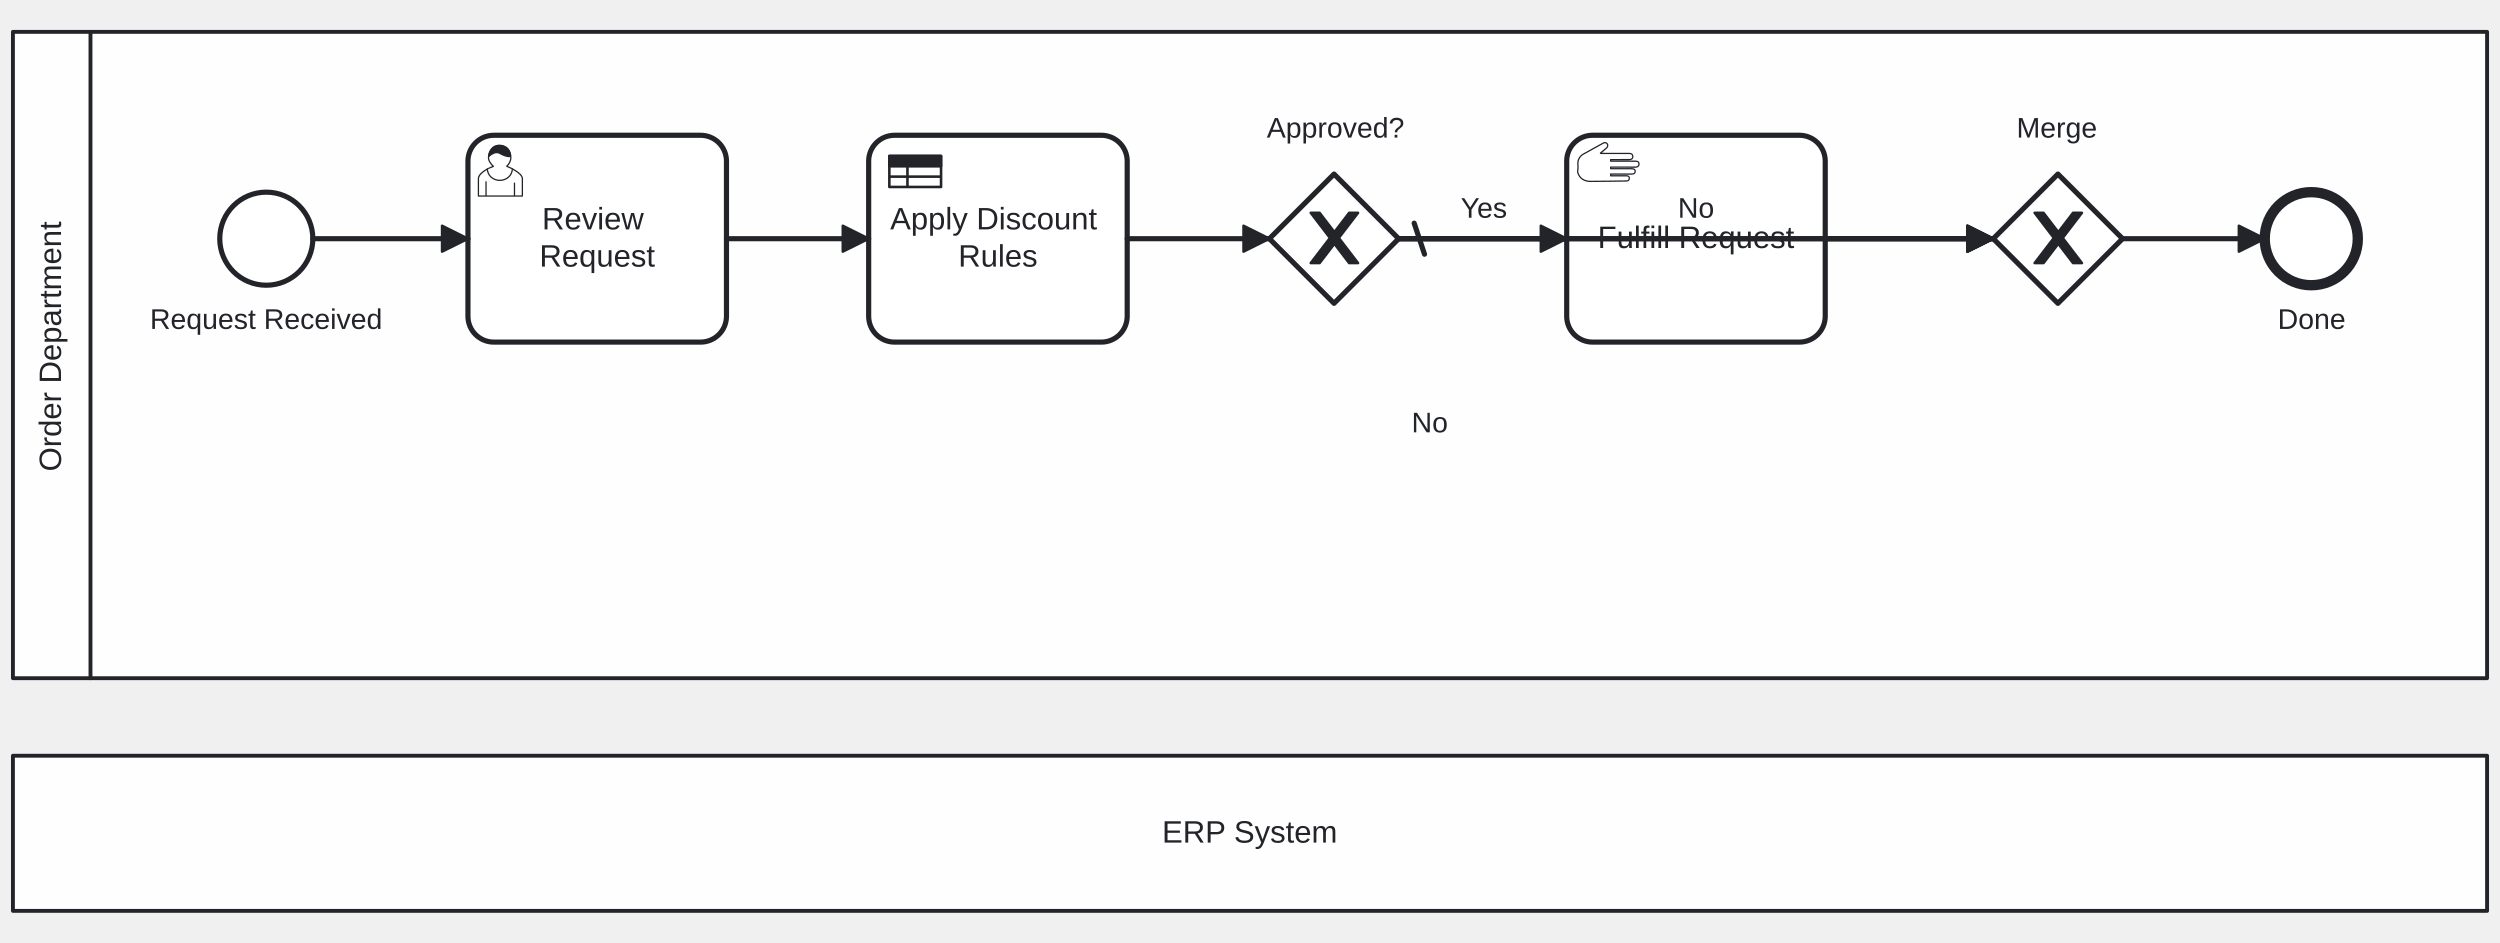
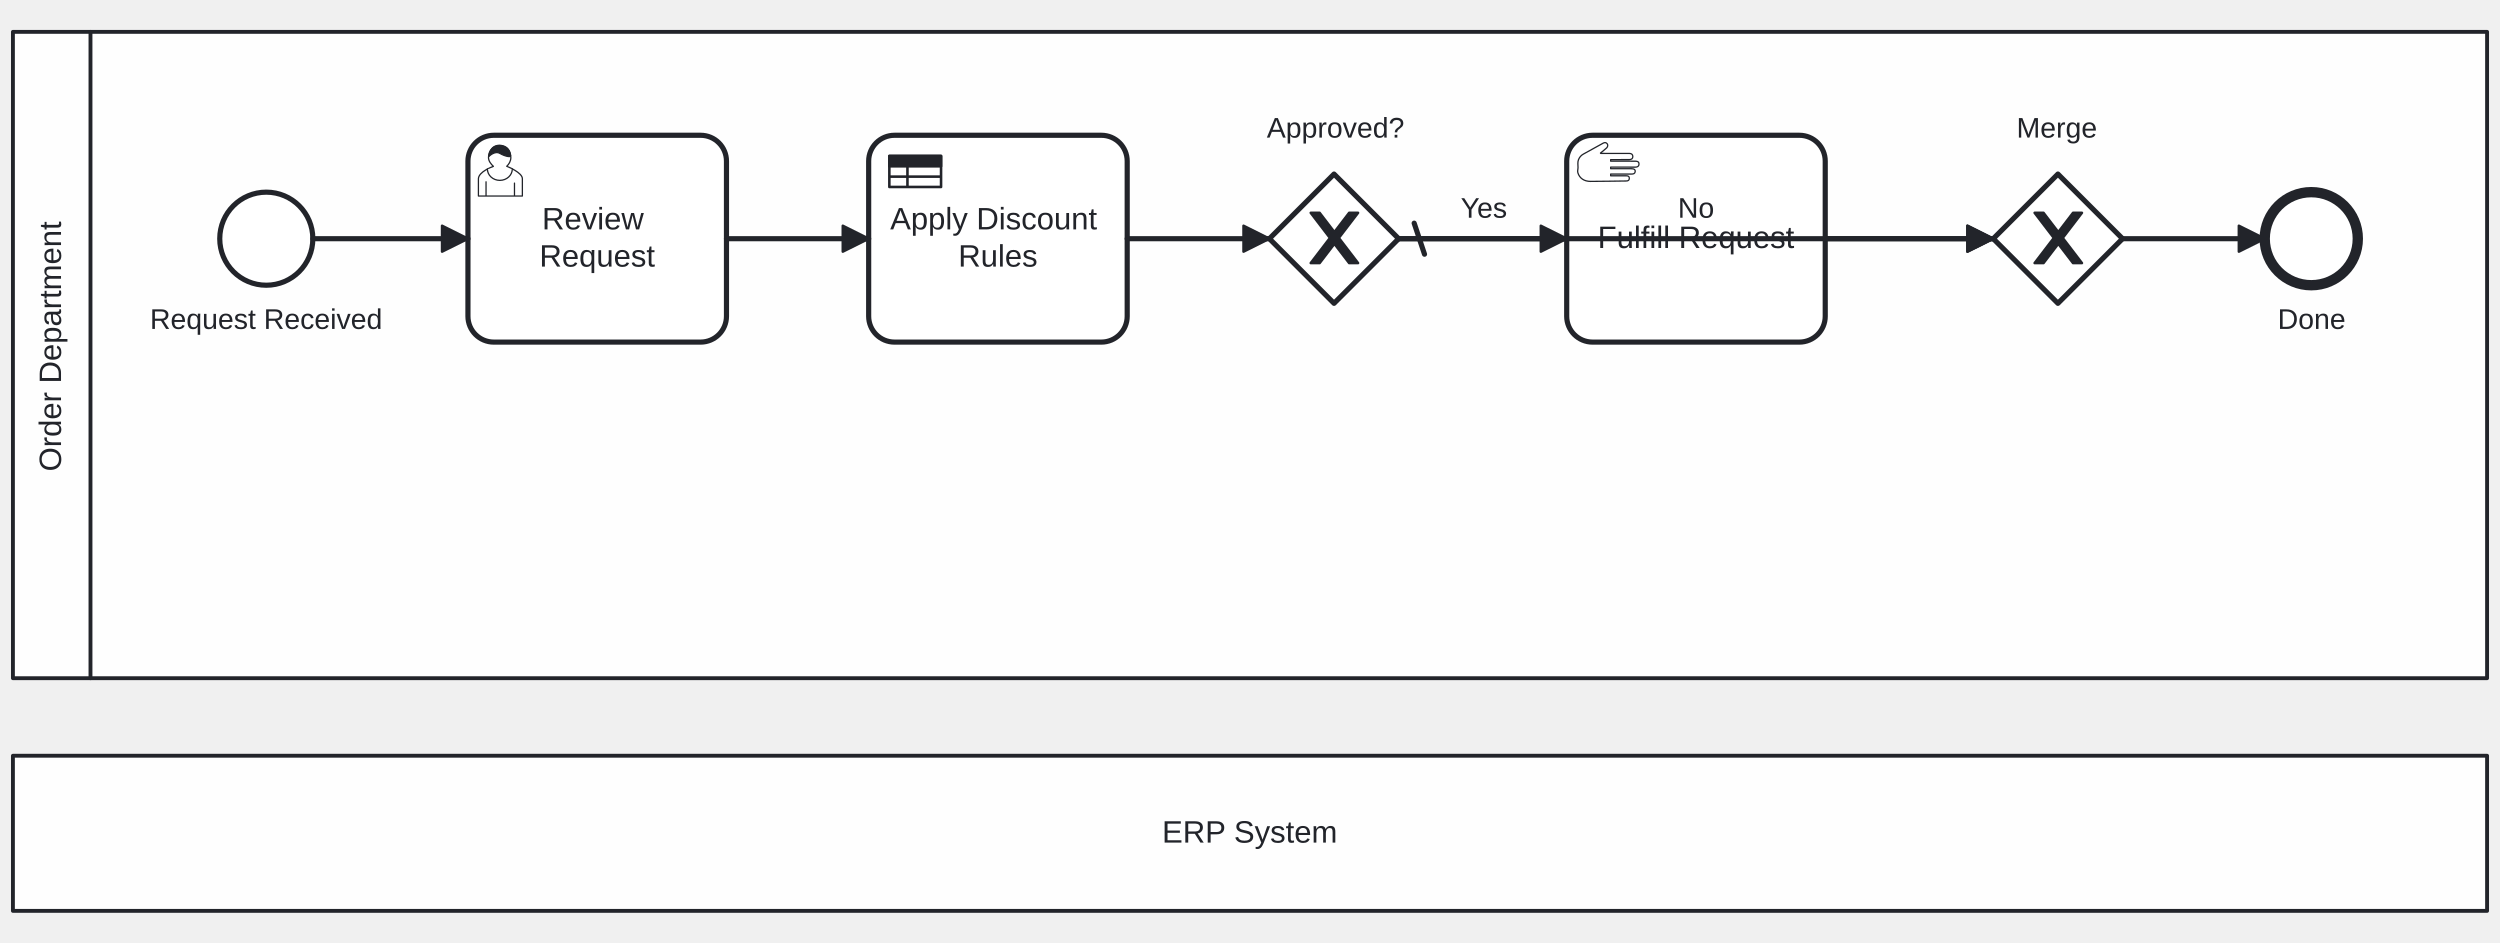
<svg xmlns="http://www.w3.org/2000/svg" width="1074" height="405" viewBox="107 55 967 350" version="1.1">
  <g class="djs-group">
    <g class="djs-element djs-shape" data-element-id="Participant_OrderDepartment" style="display: block;" transform="translate(112, 60)">
      <g class="djs-visual">
        <rect x="0" y="0" width="957" height="250" rx="0" ry="0" style="stroke-linecap: round; stroke-linejoin: round; stroke: hsl(225, 10%, 15%); stroke-width: 1.5px; fill: white; fill-opacity: 0.95;" />
        <path style="fill: none; stroke-linecap: round; stroke-linejoin: round; stroke: hsl(225, 10%, 15%); stroke-width: 1.5px;" d="M30,0L30,250" />
        <text style="font-family: Arial, sans-serif; font-size: 12px; font-weight: normal; fill: hsl(225, 10%, 15%);" lineHeight="1.2" class="djs-label" transform="matrix(-1.8369701987210297e-16, -1, 1, -1.8369701987210297e-16, 0, 250)">
          <tspan x="80" y="18.6">Order Department</tspan>
        </text>
      </g>
      <rect x="-5" y="-5" rx="4" width="967" height="260" style="fill: none;" class="djs-outline" />
      <rect style="fill: none; stroke-opacity: 0; stroke: white; stroke-width: 15px;" class="djs-hit djs-hit-no-move" x="0" y="0" width="957" height="250" />
      <rect style="fill: none; stroke-opacity: 0; stroke: white; stroke-width: 15px;" class="djs-hit djs-hit-click-stroke" x="0" y="0" width="957" height="250" />
      <rect style="fill: none; stroke-opacity: 0; stroke: white; stroke-width: 15px;" class="djs-hit djs-hit-all" x="0" y="0" width="30" height="250" />
    </g>
    <g class="djs-children">
      <g class="djs-group">
        <g class="djs-element djs-shape" data-element-id="Event_0dskcoo" style="display: block;" transform="translate(192, 122)">
          <g class="djs-visual">
            <circle cx="18" cy="18" r="18" style="stroke-linecap: round; stroke-linejoin: round; stroke: hsl(225, 10%, 15%); stroke-width: 2px; fill: white; fill-opacity: 0.95;" />
          </g>
          <rect style="fill: none; stroke-opacity: 0; stroke: white; stroke-width: 15px;" class="djs-hit djs-hit-all" x="0" y="0" width="36" height="36" />
          <circle cx="18" cy="18" r="23" style="fill: none;" class="djs-outline" />
        </g>
      </g>
      <g class="djs-group">
        <g class="djs-element djs-shape" data-element-id="Activity_1a279je" style="display: block;" transform="translate(288, 100)">
          <g class="djs-visual">
            <rect x="0" y="0" width="100" height="80" rx="10" ry="10" style="stroke-linecap: round; stroke-linejoin: round; stroke: hsl(225, 10%, 15%); stroke-width: 2px; fill: white; fill-opacity: 0.95;" />
            <text style="font-family: Arial, sans-serif; font-size: 12px; font-weight: normal; fill: hsl(225, 10%, 15%);" lineHeight="1.2" class="djs-label">
              <tspan x="28.664" y="36.4">Review </tspan>
              <tspan x="27.656" y="50.8">Request</tspan>
            </text>
            <path style="fill: white; stroke-linecap: round; stroke-linejoin: round; stroke: hsl(225, 10%, 15%); stroke-width: 0.5px;" d="m 15,12 c 0.909,-0.845 1.594,-2.049 1.594,-3.385 0,-2.554 -1.805,-4.622 -4.357,-4.622 -2.552,0 -4.288,2.068 -4.288,4.622 0,1.348 0.974,2.562 1.896,3.405 -0.529,0.187 -5.669,2.097 -5.794,4.756 v 6.718 h 17 v -6.718 c 0,-2.298 -5.528,-4.595 -6.051,-4.776 zm -8,6 l 0,5.5 m 11,0 l 0,-5" />
            <path style="fill: white; stroke-linecap: round; stroke-linejoin: round; stroke: hsl(225, 10%, 15%); stroke-width: 0.5px;" d="m 15,12 m 2.162,1.009 c 0,2.447 -2.158,4.431 -4.821,4.431 -2.665,0 -4.822,-1.981 -4.822,-4.431 " />
            <path style="fill: hsl(225, 10%, 15%); stroke-linecap: round; stroke-linejoin: round; stroke: hsl(225, 10%, 15%); stroke-width: 0.5px;" d="m 15,12 m -6.9,-3.80 c 0,0 2.251,-2.358 4.274,-1.177 2.024,1.181 4.221,1.537 4.124,0.965 -0.098,-0.57 -0.117,-3.791 -4.191,-4.136 -3.575,0.001 -4.208,3.367 -4.207,4.348 z" />
          </g>
          <rect style="fill: none; stroke-opacity: 0; stroke: white; stroke-width: 15px;" class="djs-hit djs-hit-all" x="0" y="0" width="100" height="80" />
          <rect x="-5" y="-5" rx="14" width="110" height="90" style="fill: none;" class="djs-outline" />
        </g>
      </g>
      <g class="djs-group">
        <g class="djs-element djs-shape" data-element-id="Gateway_0jdocql" style="display: block;" transform="translate(598, 115)">
          <g class="djs-visual">
            <polygon style="stroke-linecap: round; stroke-linejoin: round; stroke: hsl(225, 10%, 15%); stroke-width: 2px; fill: white; fill-opacity: 0.95;" points="25,0 50,25 25,50 0,25" />
            <path style="fill: hsl(225, 10%, 15%); stroke-linecap: round; stroke-linejoin: round; stroke: hsl(225, 10%, 15%); stroke-width: 1px;" d="m 16,15 7.429,9.714 -7.429,9.714 3.429,0 5.714,-7.464 5.714,7.464 3.429,0 -7.429,-9.714 7.429,-9.714 -3.429,0 -5.714,7.464 -5.714,-7.464 -3.429,0 z" />
          </g>
          <rect style="fill: none; stroke-opacity: 0; stroke: white; stroke-width: 15px;" class="djs-hit djs-hit-all" x="0" y="0" width="50" height="50" />
          <rect style="transform-box: fill-box; transform: rotate(45deg); transform-origin: center; fill: none;" x="2" y="2" rx="4" width="46" height="46" class="djs-outline" />
        </g>
      </g>
      <g class="djs-group">
        <g class="djs-element djs-shape" data-element-id="Gateway_1hd85cz" style="display: block;" transform="translate(878, 115)">
          <g class="djs-visual">
            <polygon style="stroke-linecap: round; stroke-linejoin: round; stroke: hsl(225, 10%, 15%); stroke-width: 2px; fill: white; fill-opacity: 0.95;" points="25,0 50,25 25,50 0,25" />
            <path style="fill: hsl(225, 10%, 15%); stroke-linecap: round; stroke-linejoin: round; stroke: hsl(225, 10%, 15%); stroke-width: 1px;" d="m 16,15 7.429,9.714 -7.429,9.714 3.429,0 5.714,-7.464 5.714,7.464 3.429,0 -7.429,-9.714 7.429,-9.714 -3.429,0 -5.714,7.464 -5.714,-7.464 -3.429,0 z" />
          </g>
          <rect style="fill: none; stroke-opacity: 0; stroke: white; stroke-width: 15px;" class="djs-hit djs-hit-all" x="0" y="0" width="50" height="50" />
          <rect style="transform-box: fill-box; transform: rotate(45deg); transform-origin: center; fill: none;" x="2" y="2" rx="4" width="46" height="46" class="djs-outline" />
        </g>
      </g>
      <g class="djs-group">
        <g class="djs-element djs-shape" data-element-id="Event_0a768vd" style="display: block;" transform="translate(983, 122)">
          <g class="djs-visual">
            <circle cx="18" cy="18" r="18" style="stroke-linecap: round; stroke-linejoin: round; stroke: hsl(225, 10%, 15%); stroke-width: 4px; fill: white; fill-opacity: 0.95;" />
          </g>
          <rect style="fill: none; stroke-opacity: 0; stroke: white; stroke-width: 15px;" class="djs-hit djs-hit-all" x="0" y="0" width="36" height="36" />
          <circle cx="18" cy="18" r="24" style="fill: none;" class="djs-outline" />
        </g>
      </g>
      <g class="djs-group">
        <g class="djs-element djs-shape" data-element-id="BusinessRuleTask_ApplyDiscountRules" style="display: block;" transform="translate(443, 100)">
          <g class="djs-visual">
            <rect x="0" y="0" width="100" height="80" rx="10" ry="10" style="stroke-linecap: round; stroke-linejoin: round; stroke: hsl(225, 10%, 15%); stroke-width: 2px; fill: white; fill-opacity: 0.95;" />
            <text style="font-family: Arial, sans-serif; font-size: 12px; font-weight: normal; fill: hsl(225, 10%, 15%);" lineHeight="1.2" class="djs-label">
              <tspan x="8.318" y="36.4">Apply Discount </tspan>
              <tspan x="34.664" y="50.8">Rules</tspan>
            </text>
            <path style="fill: white; stroke-linecap: round; stroke-linejoin: round; stroke: hsl(225, 10%, 15%); stroke-width: 1px;" d="m 8,8 0,12 20,0 0,-12 zm 0,8 l 20,0 m -13,-4 l 0,8" />
            <path style="fill: hsl(225, 10%, 15%); stroke-linecap: round; stroke-linejoin: round; stroke: hsl(225, 10%, 15%); stroke-width: 1px;" d="m 8,8 0,4 20,0 0,-4 z" />
          </g>
          <rect style="fill: none; stroke-opacity: 0; stroke: white; stroke-width: 15px;" class="djs-hit djs-hit-all" x="0" y="0" width="100" height="80" />
          <rect x="-5" y="-5" rx="14" width="110" height="90" style="fill: none;" class="djs-outline" />
        </g>
      </g>
      <g class="djs-group">
        <g class="djs-element djs-shape" data-element-id="Activity_1ra1cd4" style="display: block;" transform="translate(713, 100)">
          <g class="djs-visual">
            <rect x="0" y="0" width="100" height="80" rx="10" ry="10" style="stroke-linecap: round; stroke-linejoin: round; stroke: hsl(225, 10%, 15%); stroke-width: 2px; fill: white; fill-opacity: 0.95;" />
            <text style="font-family: Arial, sans-serif; font-size: 12px; font-weight: normal; fill: hsl(225, 10%, 15%);" lineHeight="1.2" class="djs-label">
              <tspan x="11.99" y="43.6">Fulfill Request</tspan>
            </text>
            <path style="fill: white; stroke-linecap: round; stroke-linejoin: round; stroke: hsl(225, 10%, 15%); stroke-width: 0.5px;" d="m 17,15 c 0.234,-0.01 5.604,0.008 8.029,0.004 0.808,0 1.271,-0.172 1.417,-0.752 0.227,-0.898 -0.334,-1.314 -1.338,-1.316 -2.467,-0.01 -7.886,-0.004 -8.108,-0.004 -0.014,-0.079 0.016,-0.533 0,-0.61 0.195,-0.042 8.507,0.006 9.616,0.002 0.877,-0.007 1.35,-0.438 1.353,-1.208 0.003,-0.768 -0.479,-1.09 -1.35,-1.091 -2.968,-0.002 -9.619,-0.013 -9.619,-0.013 v -0.591 c 0,0 5.052,-0.016 7.225,-0.016 0.888,-0.002 1.354,-0.416 1.351,-1.193 -0.006,-0.761 -0.492,-1.196 -1.361,-1.196 -3.473,-0.005 -10.86,-0.003 -11.083,-0.003 -0.022,-0.047 -0.045,-0.094 -0.069,-0.139 0.394,-0.319 2.041,-1.626 2.415,-2.017 0.469,-0.487 0.519,-1.165 0.162,-1.604 -0.414,-0.511 -0.973,-0.5 -1.48,-0.236 -1.461,0.764 -6.6,3.643 -7.733,4.271 -0.9,0.499 -1.516,1.253 -1.882,2.19 -0.37,0.95 -0.17,2.01 -0.166,2.979 0.004,0.718 -0.273,1.345 -0.055,2.063 0.629,2.087 2.425,3.312 4.859,3.318 4.618,0.014 9.238,-0.139 13.857,-0.158 0.755,-0.004 1.171,-0.301 1.182,-1.033 0.012,-0.754 -0.423,-0.969 -1.183,-0.973 -1.778,-0.01 -5.824,-0.004 -6.04,-0.004 10e-4,-0.084 0.003,-0.586 10e-4,-0.67 z" />
          </g>
          <rect style="fill: none; stroke-opacity: 0; stroke: white; stroke-width: 15px;" class="djs-hit djs-hit-all" x="0" y="0" width="100" height="80" />
          <rect x="-5" y="-5" rx="14" width="110" height="90" style="fill: none;" class="djs-outline" />
        </g>
      </g>
      <g class="djs-group">
        <g class="djs-element djs-connection" data-element-id="Flow_0tql777" style="display: block;">
          <g class="djs-visual">
            <defs>
-               <marker id="marker-5t66b7ijwxntjr2mbmj2q5bcs" viewBox="0 0 20 20" refX="11" refY="10" markerWidth="10" markerHeight="10" orient="auto">
-                 <path d="M 1 5 L 11 10 L 1 15 Z" style="stroke-linecap: round; stroke-linejoin: round; stroke: hsl(225, 10%, 15%); stroke-width: 1px; fill: hsl(225, 10%, 15%);" />
-               </marker>
-             </defs>
-             <path style="fill: none; stroke-linecap: round; stroke-linejoin: round; stroke: hsl(225, 10%, 15%); stroke-width: 2px; marker-end: url(#marker-5t66b7ijwxntjr2mbmj2q5bcs);" data-corner-radius="5" d="M228,140L288,140" />
+               <marker id="marker-66gcmk45595cpi2u4a2q4xweg" viewBox="0 0 20 20" refX="11" refY="10" markerWidth="10" markerHeight="10" orient="auto">
+                 <path d="M 1 5 L 11 10 L 1 15 Z" style="stroke-linecap: round; stroke-linejoin: round; stroke: hsl(225, 10%, 15%); stroke-width: 1px; fill: hsl(225, 10%, 15%);" />
+               </marker>
+             </defs>
+             <path style="fill: none; stroke-linecap: round; stroke-linejoin: round; stroke: hsl(225, 10%, 15%); stroke-width: 2px; marker-end: url(#marker-66gcmk45595cpi2u4a2q4xweg);" data-corner-radius="5" d="M228,140L288,140" />
          </g>
          <path d="M228,140L288,140" style="fill: none; stroke-opacity: 0; stroke: white; stroke-width: 15px;" class="djs-hit djs-hit-stroke" />
          <rect x="223" y="135" rx="4" width="70" height="10" style="fill: none;" class="djs-outline" />
        </g>
      </g>
      <g class="djs-group">
        <g class="djs-element djs-connection" data-element-id="Flow_ReviewRequest_to_ApplyDiscountRules" style="display: block;">
          <g class="djs-visual">
            <defs>
-               <marker id="marker-7sx5ic2gj4e8h926kp8yae0ok" viewBox="0 0 20 20" refX="11" refY="10" markerWidth="10" markerHeight="10" orient="auto">
-                 <path d="M 1 5 L 11 10 L 1 15 Z" style="stroke-linecap: round; stroke-linejoin: round; stroke: hsl(225, 10%, 15%); stroke-width: 1px; fill: hsl(225, 10%, 15%);" />
-               </marker>
-             </defs>
-             <path style="fill: none; stroke-linecap: round; stroke-linejoin: round; stroke: hsl(225, 10%, 15%); stroke-width: 2px; marker-end: url(#marker-7sx5ic2gj4e8h926kp8yae0ok);" data-corner-radius="5" d="M388,140L443,140" />
+               <marker id="marker-7ok33rgag1isc7d18ydwd8qcb" viewBox="0 0 20 20" refX="11" refY="10" markerWidth="10" markerHeight="10" orient="auto">
+                 <path d="M 1 5 L 11 10 L 1 15 Z" style="stroke-linecap: round; stroke-linejoin: round; stroke: hsl(225, 10%, 15%); stroke-width: 1px; fill: hsl(225, 10%, 15%);" />
+               </marker>
+             </defs>
+             <path style="fill: none; stroke-linecap: round; stroke-linejoin: round; stroke: hsl(225, 10%, 15%); stroke-width: 2px; marker-end: url(#marker-7ok33rgag1isc7d18ydwd8qcb);" data-corner-radius="5" d="M388,140L443,140" />
          </g>
          <path d="M388,140L443,140" style="fill: none; stroke-opacity: 0; stroke: white; stroke-width: 15px;" class="djs-hit djs-hit-stroke" />
          <rect x="383" y="135" rx="4" width="65" height="10" style="fill: none;" class="djs-outline" />
        </g>
      </g>
      <g class="djs-group">
        <g class="djs-element djs-connection" data-element-id="Flow_ApplyDiscountRules_to_Approved" style="display: block;">
          <g class="djs-visual">
            <defs>
-               <marker id="marker-42d7znm31ovsirev23gk3uv2v" viewBox="0 0 20 20" refX="11" refY="10" markerWidth="10" markerHeight="10" orient="auto">
-                 <path d="M 1 5 L 11 10 L 1 15 Z" style="stroke-linecap: round; stroke-linejoin: round; stroke: hsl(225, 10%, 15%); stroke-width: 1px; fill: hsl(225, 10%, 15%);" />
-               </marker>
-             </defs>
-             <path style="fill: none; stroke-linecap: round; stroke-linejoin: round; stroke: hsl(225, 10%, 15%); stroke-width: 2px; marker-end: url(#marker-42d7znm31ovsirev23gk3uv2v);" data-corner-radius="5" d="M543,140L598,140" />
+               <marker id="marker-0lav0ihmrcucm005vinvbgj1h" viewBox="0 0 20 20" refX="11" refY="10" markerWidth="10" markerHeight="10" orient="auto">
+                 <path d="M 1 5 L 11 10 L 1 15 Z" style="stroke-linecap: round; stroke-linejoin: round; stroke: hsl(225, 10%, 15%); stroke-width: 1px; fill: hsl(225, 10%, 15%);" />
+               </marker>
+             </defs>
+             <path style="fill: none; stroke-linecap: round; stroke-linejoin: round; stroke: hsl(225, 10%, 15%); stroke-width: 2px; marker-end: url(#marker-0lav0ihmrcucm005vinvbgj1h);" data-corner-radius="5" d="M543,140L598,140" />
          </g>
          <path d="M543,140L598,140" style="fill: none; stroke-opacity: 0; stroke: white; stroke-width: 15px;" class="djs-hit djs-hit-stroke" />
          <rect x="538" y="135" rx="4" width="65" height="10" style="fill: none;" class="djs-outline" />
        </g>
      </g>
      <g class="djs-group">
        <g class="djs-element djs-connection" data-element-id="Flow_1vd4vzj" style="display: block;">
          <g class="djs-visual">
            <defs>
-               <marker id="marker-b5yyrz3osdvvq8lckyi736n7c" viewBox="0 0 20 20" refX="11" refY="10" markerWidth="10" markerHeight="10" orient="auto">
-                 <path d="M 1 5 L 11 10 L 1 15 Z" style="stroke-linecap: round; stroke-linejoin: round; stroke: hsl(225, 10%, 15%); stroke-width: 1px; fill: hsl(225, 10%, 15%);" />
-               </marker>
-             </defs>
-             <path style="fill: none; stroke-linecap: round; stroke-linejoin: round; stroke: hsl(225, 10%, 15%); stroke-width: 2px; marker-end: url(#marker-b5yyrz3osdvvq8lckyi736n7c);" data-corner-radius="5" d="M648,140L713,140" />
+               <marker id="marker-a5dn459bdm3q0ub1kjo7l403z" viewBox="0 0 20 20" refX="11" refY="10" markerWidth="10" markerHeight="10" orient="auto">
+                 <path d="M 1 5 L 11 10 L 1 15 Z" style="stroke-linecap: round; stroke-linejoin: round; stroke: hsl(225, 10%, 15%); stroke-width: 1px; fill: hsl(225, 10%, 15%);" />
+               </marker>
+             </defs>
+             <path style="fill: none; stroke-linecap: round; stroke-linejoin: round; stroke: hsl(225, 10%, 15%); stroke-width: 2px; marker-end: url(#marker-a5dn459bdm3q0ub1kjo7l403z);" data-corner-radius="5" d="M648,140L713,140" />
          </g>
          <path d="M648,140L713,140" style="fill: none; stroke-opacity: 0; stroke: white; stroke-width: 15px;" class="djs-hit djs-hit-stroke" />
          <rect x="643" y="135" rx="4" width="75" height="10" style="fill: none;" class="djs-outline" />
        </g>
      </g>
      <g class="djs-group">
-         <g class="djs-element djs-connection" data-element-id="Flow_0pkj4i7" style="display: block;">
-           <g class="djs-visual">
-             <defs>
-               <marker id="marker-b1catev9gmn4aqqz0abbqukwj" viewBox="0 0 20 20" refX="11" refY="10" markerWidth="10" markerHeight="10" orient="auto">
-                 <path d="M 1 5 L 11 10 L 1 15 Z" style="stroke-linecap: round; stroke-linejoin: round; stroke: hsl(225, 10%, 15%); stroke-width: 1px; fill: hsl(225, 10%, 15%);" />
-               </marker>
-             </defs>
-             <path style="fill: none; stroke-linecap: round; stroke-linejoin: round; stroke: hsl(225, 10%, 15%); stroke-width: 2px; marker-end: url(#marker-b1catev9gmn4aqqz0abbqukwj);" data-corner-radius="5" d="M648,140L878,140" />
+         <g class="djs-element djs-connection" data-element-id="Flow_No" style="display: block;">
+           <g class="djs-visual">
+             <defs>
+               <marker id="marker-7yr0uu901rt09wrw5j34xq6pf" viewBox="0 0 20 20" refX="11" refY="10" markerWidth="10" markerHeight="10" orient="auto">
+                 <path d="M 1 5 L 11 10 L 1 15 Z" style="stroke-linecap: round; stroke-linejoin: round; stroke: hsl(225, 10%, 15%); stroke-width: 1px; fill: hsl(225, 10%, 15%);" />
+               </marker>
+               <marker id="marker-7kodpfxqlspsjwrkl832m0h99" viewBox="0 0 20 20" refX="0" refY="10" markerWidth="10" markerHeight="10" orient="auto">
+                 <path d="M 6 4 L 10 16" style="stroke-linecap: round; stroke-linejoin: round; stroke: hsl(225, 10%, 15%); stroke-width: 2px; fill: none;" />
+               </marker>
+             </defs>
+             <path style="fill: none; stroke-linecap: round; stroke-linejoin: round; stroke: hsl(225, 10%, 15%); stroke-width: 2px; marker-end: url(#marker-7yr0uu901rt09wrw5j34xq6pf); marker-start: url(#marker-7kodpfxqlspsjwrkl832m0h99);" data-corner-radius="5" d="M648,140L878,140" />
          </g>
          <path d="M648,140L878,140" style="fill: none; stroke-opacity: 0; stroke: white; stroke-width: 15px;" class="djs-hit djs-hit-stroke" />
          <rect x="643" y="135" rx="4" width="240" height="10" style="fill: none;" class="djs-outline" />
        </g>
      </g>
      <g class="djs-group">
-         <g class="djs-element djs-connection" data-element-id="Flow_No" style="display: block;">
-           <g class="djs-visual">
-             <defs>
-               <marker id="marker-920bjh06g46yfdr9s1xzq1o9o" viewBox="0 0 20 20" refX="11" refY="10" markerWidth="10" markerHeight="10" orient="auto">
-                 <path d="M 1 5 L 11 10 L 1 15 Z" style="stroke-linecap: round; stroke-linejoin: round; stroke: hsl(225, 10%, 15%); stroke-width: 1px; fill: hsl(225, 10%, 15%);" />
-               </marker>
-               <marker id="marker-3zljq0ssez6ngu5nkla9nh4xn" viewBox="0 0 20 20" refX="0" refY="10" markerWidth="10" markerHeight="10" orient="auto">
-                 <path d="M 6 4 L 10 16" style="stroke-linecap: round; stroke-linejoin: round; stroke: hsl(225, 10%, 15%); stroke-width: 2px; fill: none;" />
-               </marker>
-             </defs>
-             <path style="fill: none; stroke-linecap: round; stroke-linejoin: round; stroke: hsl(225, 10%, 15%); stroke-width: 2px; marker-end: url(#marker-920bjh06g46yfdr9s1xzq1o9o); marker-start: url(#marker-3zljq0ssez6ngu5nkla9nh4xn);" data-corner-radius="5" d="M648,140L878,140" />
-           </g>
-           <path d="M648,140L878,140" style="fill: none; stroke-opacity: 0; stroke: white; stroke-width: 15px;" class="djs-hit djs-hit-stroke" />
-           <rect x="643" y="135" rx="4" width="240" height="10" style="fill: none;" class="djs-outline" />
-         </g>
-       </g>
-       <g class="djs-group">
        <g class="djs-element djs-connection" data-element-id="Flow_109need" style="display: block;">
          <g class="djs-visual">
            <defs>
-               <marker id="marker-309rllp64vggnj09b4zsn0t64" viewBox="0 0 20 20" refX="11" refY="10" markerWidth="10" markerHeight="10" orient="auto">
-                 <path d="M 1 5 L 11 10 L 1 15 Z" style="stroke-linecap: round; stroke-linejoin: round; stroke: hsl(225, 10%, 15%); stroke-width: 1px; fill: hsl(225, 10%, 15%);" />
-               </marker>
-             </defs>
-             <path style="fill: none; stroke-linecap: round; stroke-linejoin: round; stroke: hsl(225, 10%, 15%); stroke-width: 2px; marker-end: url(#marker-309rllp64vggnj09b4zsn0t64);" data-corner-radius="5" d="M813,140L878,140" />
+               <marker id="marker-4gsiktpslrtefh64iguzmbm66" viewBox="0 0 20 20" refX="11" refY="10" markerWidth="10" markerHeight="10" orient="auto">
+                 <path d="M 1 5 L 11 10 L 1 15 Z" style="stroke-linecap: round; stroke-linejoin: round; stroke: hsl(225, 10%, 15%); stroke-width: 1px; fill: hsl(225, 10%, 15%);" />
+               </marker>
+             </defs>
+             <path style="fill: none; stroke-linecap: round; stroke-linejoin: round; stroke: hsl(225, 10%, 15%); stroke-width: 2px; marker-end: url(#marker-4gsiktpslrtefh64iguzmbm66);" data-corner-radius="5" d="M813,140L878,140" />
          </g>
          <path d="M813,140L878,140" style="fill: none; stroke-opacity: 0; stroke: white; stroke-width: 15px;" class="djs-hit djs-hit-stroke" />
          <rect x="808" y="135" rx="4" width="75" height="10" style="fill: none;" class="djs-outline" />
        </g>
      </g>
      <g class="djs-group">
        <g class="djs-element djs-connection" data-element-id="Flow_1juidsl" style="display: block;">
          <g class="djs-visual">
            <defs>
-               <marker id="marker-4om45033ldwkls9cktabljvv8" viewBox="0 0 20 20" refX="11" refY="10" markerWidth="10" markerHeight="10" orient="auto">
-                 <path d="M 1 5 L 11 10 L 1 15 Z" style="stroke-linecap: round; stroke-linejoin: round; stroke: hsl(225, 10%, 15%); stroke-width: 1px; fill: hsl(225, 10%, 15%);" />
-               </marker>
-             </defs>
-             <path style="fill: none; stroke-linecap: round; stroke-linejoin: round; stroke: hsl(225, 10%, 15%); stroke-width: 2px; marker-end: url(#marker-4om45033ldwkls9cktabljvv8);" data-corner-radius="5" d="M928,140L983,140" />
+               <marker id="marker-683jko8z5s3nfnbao1v26pq6q" viewBox="0 0 20 20" refX="11" refY="10" markerWidth="10" markerHeight="10" orient="auto">
+                 <path d="M 1 5 L 11 10 L 1 15 Z" style="stroke-linecap: round; stroke-linejoin: round; stroke: hsl(225, 10%, 15%); stroke-width: 1px; fill: hsl(225, 10%, 15%);" />
+               </marker>
+             </defs>
+             <path style="fill: none; stroke-linecap: round; stroke-linejoin: round; stroke: hsl(225, 10%, 15%); stroke-width: 2px; marker-end: url(#marker-683jko8z5s3nfnbao1v26pq6q);" data-corner-radius="5" d="M928,140L983,140" />
          </g>
          <path d="M928,140L983,140" style="fill: none; stroke-opacity: 0; stroke: white; stroke-width: 15px;" class="djs-hit djs-hit-stroke" />
          <rect x="923" y="135" rx="4" width="65" height="10" style="fill: none;" class="djs-outline" />
        </g>
      </g>
    </g>
  </g>
  <g class="djs-group">
    <g class="djs-element djs-shape" data-element-id="Event_0dskcoo_label" style="display: block;" transform="translate(165, 165)">
      <g class="djs-visual">
        <text style="font-family: Arial, sans-serif; font-size: 11px; font-weight: normal; fill: hsl(225, 10%, 15%);" lineHeight="1.2" class="djs-label">
          <tspan x="0" y="9.9">Request Received</tspan>
        </text>
      </g>
      <rect style="fill: none; stroke-opacity: 0; stroke: white; stroke-width: 15px;" class="djs-hit djs-hit-all" x="0" y="0" width="90" height="14" />
      <rect x="-5" y="-5" rx="4" width="100" height="24" style="fill: none;" class="djs-outline" />
    </g>
  </g>
  <g class="djs-group">
    <g class="djs-element djs-shape" data-element-id="Gateway_0jdocql_label" style="display: block;" transform="translate(597, 91)">
      <g class="djs-visual">
        <text style="font-family: Arial, sans-serif; font-size: 11px; font-weight: normal; fill: hsl(225, 10%, 15%);" lineHeight="1.2" class="djs-label">
          <tspan x="0" y="9.9">Approved?</tspan>
        </text>
      </g>
      <rect style="fill: none; stroke-opacity: 0; stroke: white; stroke-width: 15px;" class="djs-hit djs-hit-all" x="0" y="0" width="54" height="14" />
      <rect x="-5" y="-5" rx="4" width="64" height="24" style="fill: none;" class="djs-outline" />
    </g>
  </g>
  <g class="djs-group">
    <g class="djs-element djs-shape" data-element-id="Gateway_1hd85cz_label" style="display: block;" transform="translate(887, 91)">
      <g class="djs-visual">
        <text style="font-family: Arial, sans-serif; font-size: 11px; font-weight: normal; fill: hsl(225, 10%, 15%);" lineHeight="1.2" class="djs-label">
          <tspan x="0" y="9.9">Merge</tspan>
        </text>
      </g>
      <rect style="fill: none; stroke-opacity: 0; stroke: white; stroke-width: 15px;" class="djs-hit djs-hit-all" x="0" y="0" width="32" height="14" />
      <rect x="-5" y="-5" rx="4" width="42" height="24" style="fill: none;" class="djs-outline" />
    </g>
  </g>
  <g class="djs-group">
    <g class="djs-element djs-shape" data-element-id="Event_0a768vd_label" style="display: block;" transform="translate(988, 165)">
      <g class="djs-visual">
        <text style="font-family: Arial, sans-serif; font-size: 11px; font-weight: normal; fill: hsl(225, 10%, 15%);" lineHeight="1.2" class="djs-label">
          <tspan x="0" y="9.9">Done</tspan>
        </text>
      </g>
      <rect style="fill: none; stroke-opacity: 0; stroke: white; stroke-width: 15px;" class="djs-hit djs-hit-all" x="0" y="0" width="27" height="14" />
      <rect x="-5" y="-5" rx="4" width="37" height="24" style="fill: none;" class="djs-outline" />
    </g>
  </g>
  <g class="djs-group">
    <g class="djs-element djs-shape" data-element-id="Flow_1vd4vzj_label" style="display: block;" transform="translate(672, 122)">
      <g class="djs-visual">
        <text style="font-family: Arial, sans-serif; font-size: 11px; font-weight: normal; fill: hsl(225, 10%, 15%);" lineHeight="1.2" class="djs-label">
          <tspan x="0" y="9.9">Yes</tspan>
        </text>
      </g>
      <rect style="fill: none; stroke-opacity: 0; stroke: white; stroke-width: 15px;" class="djs-hit djs-hit-all" x="0" y="0" width="19" height="14" />
      <rect x="-5" y="-5" rx="4" width="29" height="24" style="fill: none;" class="djs-outline" />
-     </g>
-   </g>
-   <g class="djs-group">
-     <g class="djs-element djs-shape" data-element-id="Flow_0pkj4i7_label" style="display: block;" transform="translate(653, 205)">
-       <g class="djs-visual">
-         <text style="font-family: Arial, sans-serif; font-size: 11px; font-weight: normal; fill: hsl(225, 10%, 15%);" lineHeight="1.2" class="djs-label">
-           <tspan x="0" y="9.9">No</tspan>
-         </text>
-       </g>
-       <rect style="fill: none; stroke-opacity: 0; stroke: white; stroke-width: 15px;" class="djs-hit djs-hit-all" x="0" y="0" width="15" height="14" />
-       <rect x="-5" y="-5" rx="4" width="25" height="24" style="fill: none;" class="djs-outline" />
    </g>
  </g>
  <g class="djs-group">
    <g class="djs-element djs-shape" data-element-id="Flow_No_label" style="display: block;" transform="translate(756, 122)">
      <g class="djs-visual">
        <text style="font-family: Arial, sans-serif; font-size: 11px; font-weight: normal; fill: hsl(225, 10%, 15%);" lineHeight="1.2" class="djs-label">
          <tspan x="0" y="9.9">No</tspan>
        </text>
      </g>
      <rect style="fill: none; stroke-opacity: 0; stroke: white; stroke-width: 15px;" class="djs-hit djs-hit-all" x="0" y="0" width="15" height="14" />
      <rect x="-5" y="-5" rx="4" width="25" height="24" style="fill: none;" class="djs-outline" />
    </g>
  </g>
  <g class="djs-group">
    <g class="djs-element djs-shape" data-element-id="Participant_ERPSystem" style="display: block;" transform="translate(112, 340)">
      <g class="djs-visual">
        <rect x="0" y="0" width="957" height="60" rx="0" ry="0" style="stroke-linecap: round; stroke-linejoin: round; stroke: hsl(225, 10%, 15%); stroke-width: 1.5px; fill: white; fill-opacity: 0.95;" />
        <text style="font-family: Arial, sans-serif; font-size: 12px; font-weight: normal; fill: hsl(225, 10%, 15%);" lineHeight="1.2" class="djs-label">
          <tspan x="444.492" y="33.6">ERP System</tspan>
        </text>
      </g>
      <rect x="-5" y="-5" rx="4" width="967" height="70" style="fill: none;" class="djs-outline" />
      <rect style="fill: none; stroke-opacity: 0; stroke: white; stroke-width: 15px;" class="djs-hit djs-hit-all" x="0" y="0" width="957" height="60" />
    </g>
  </g>
</svg>
